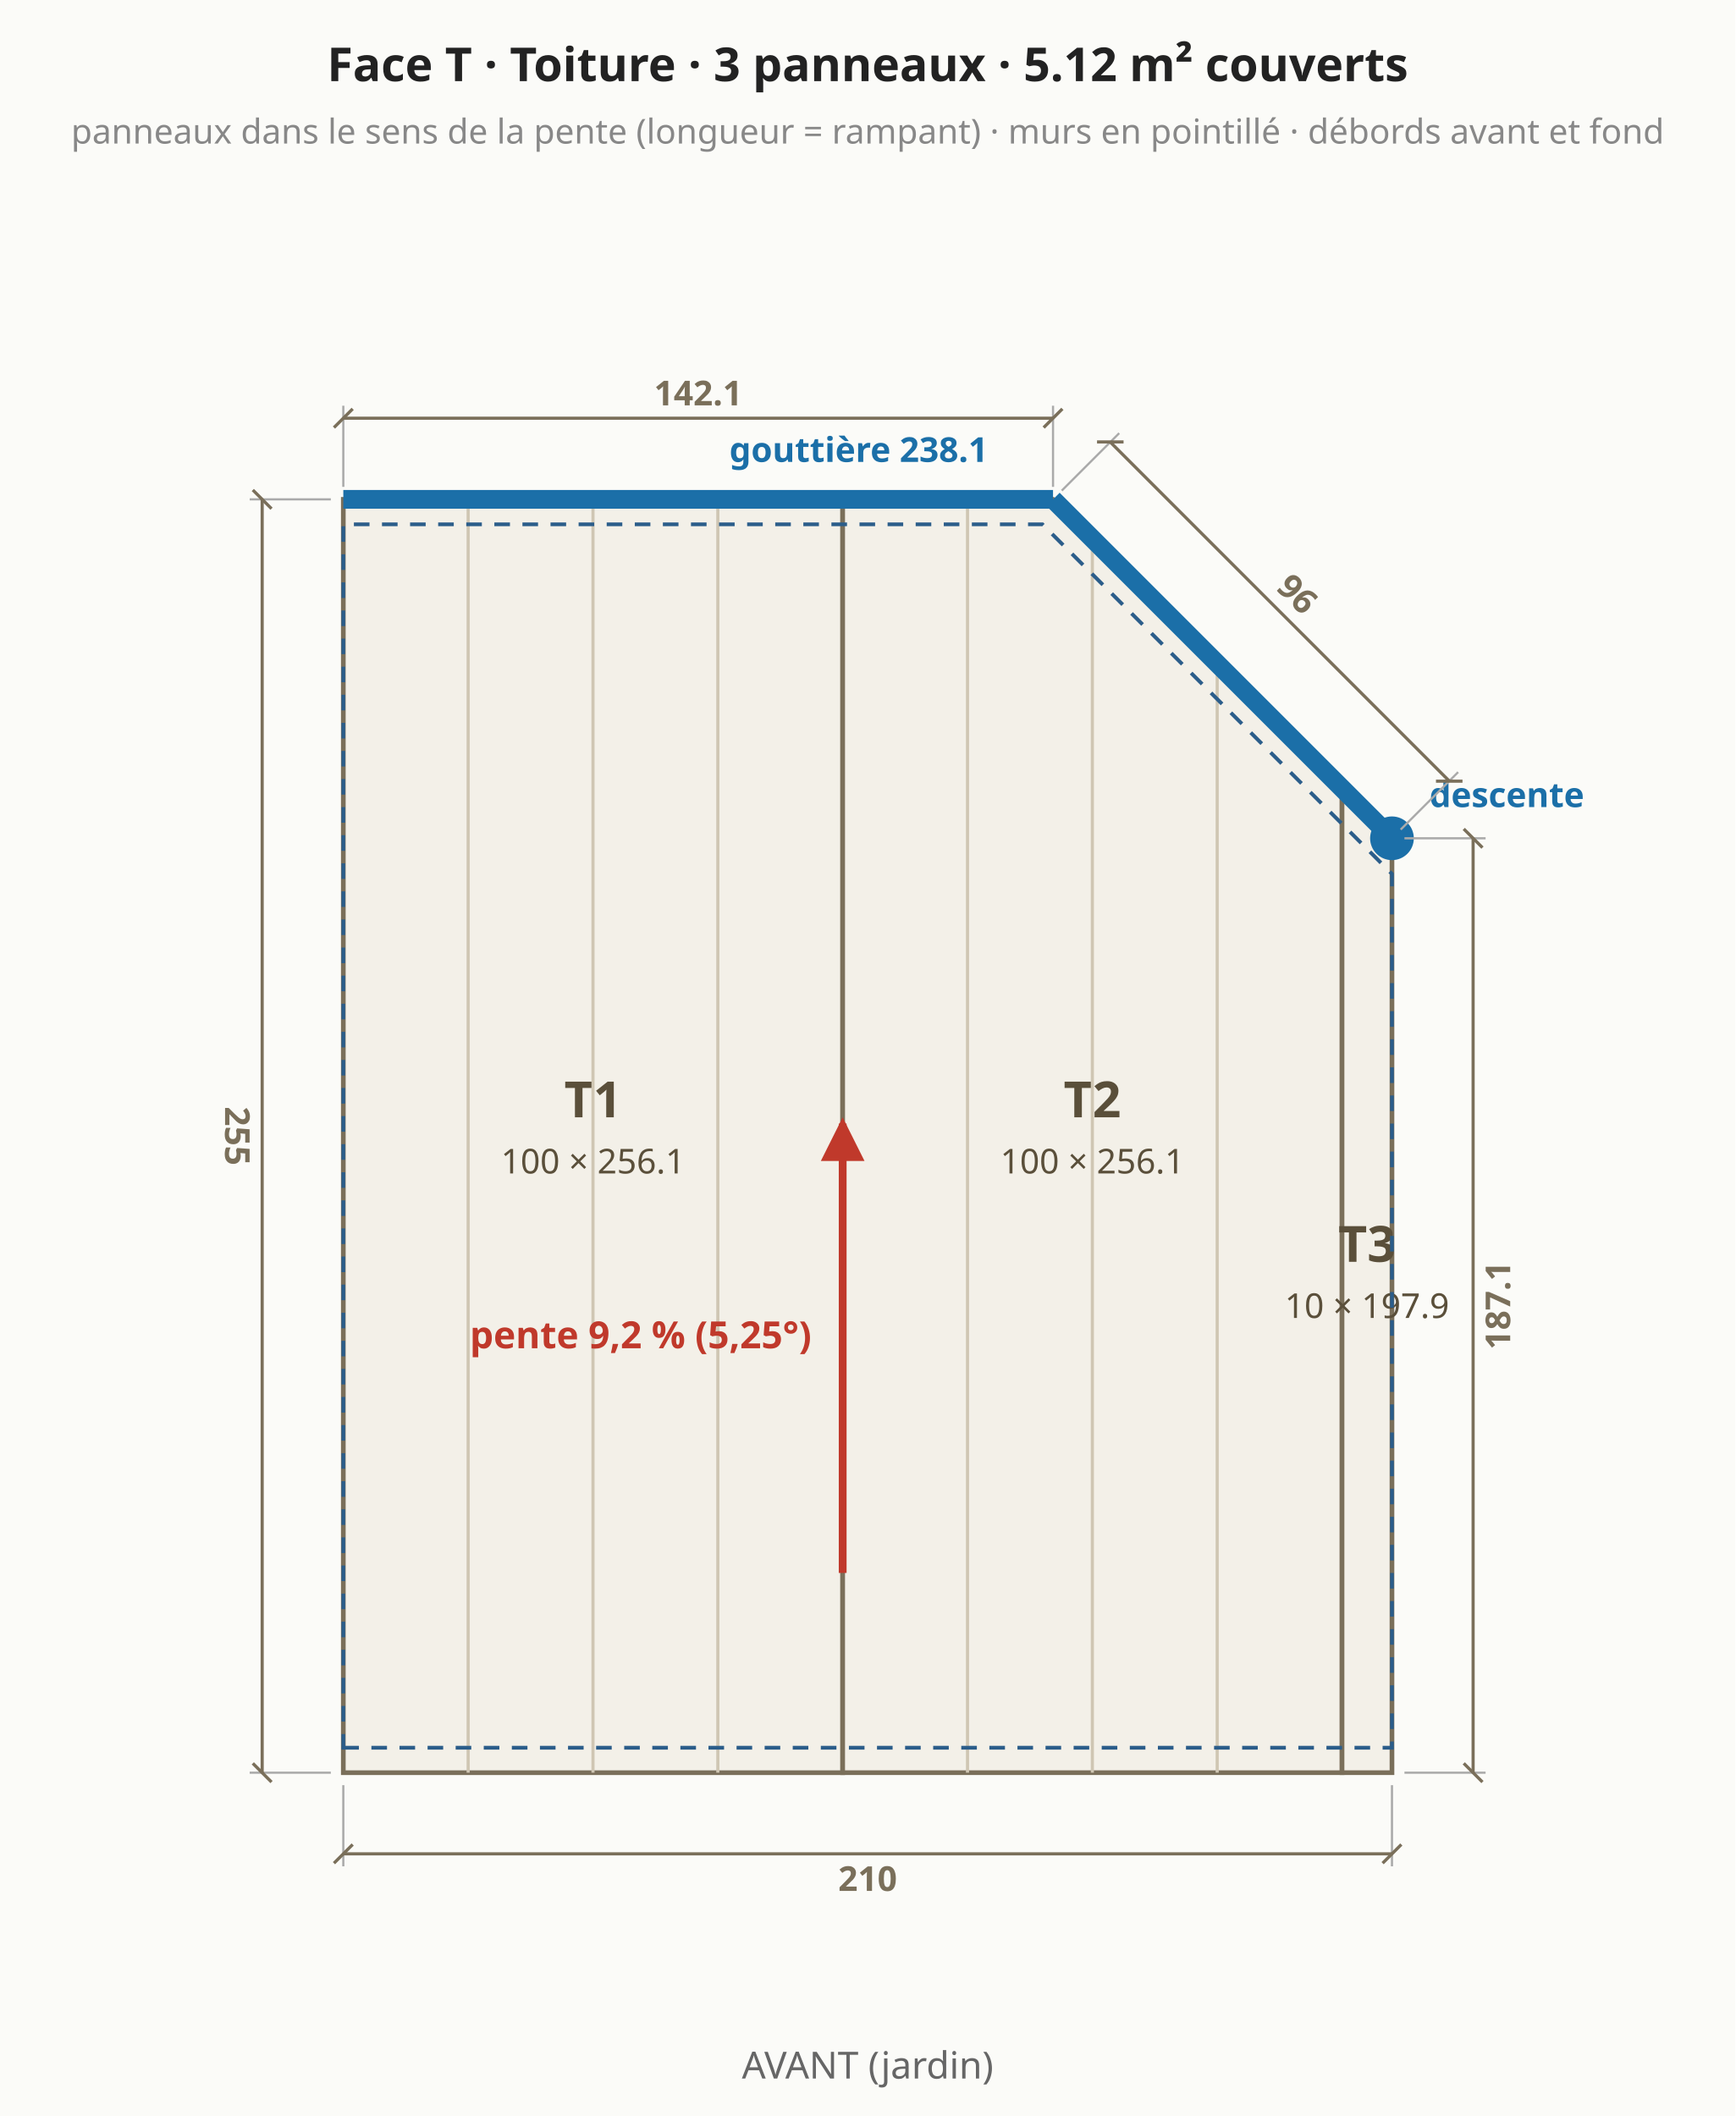
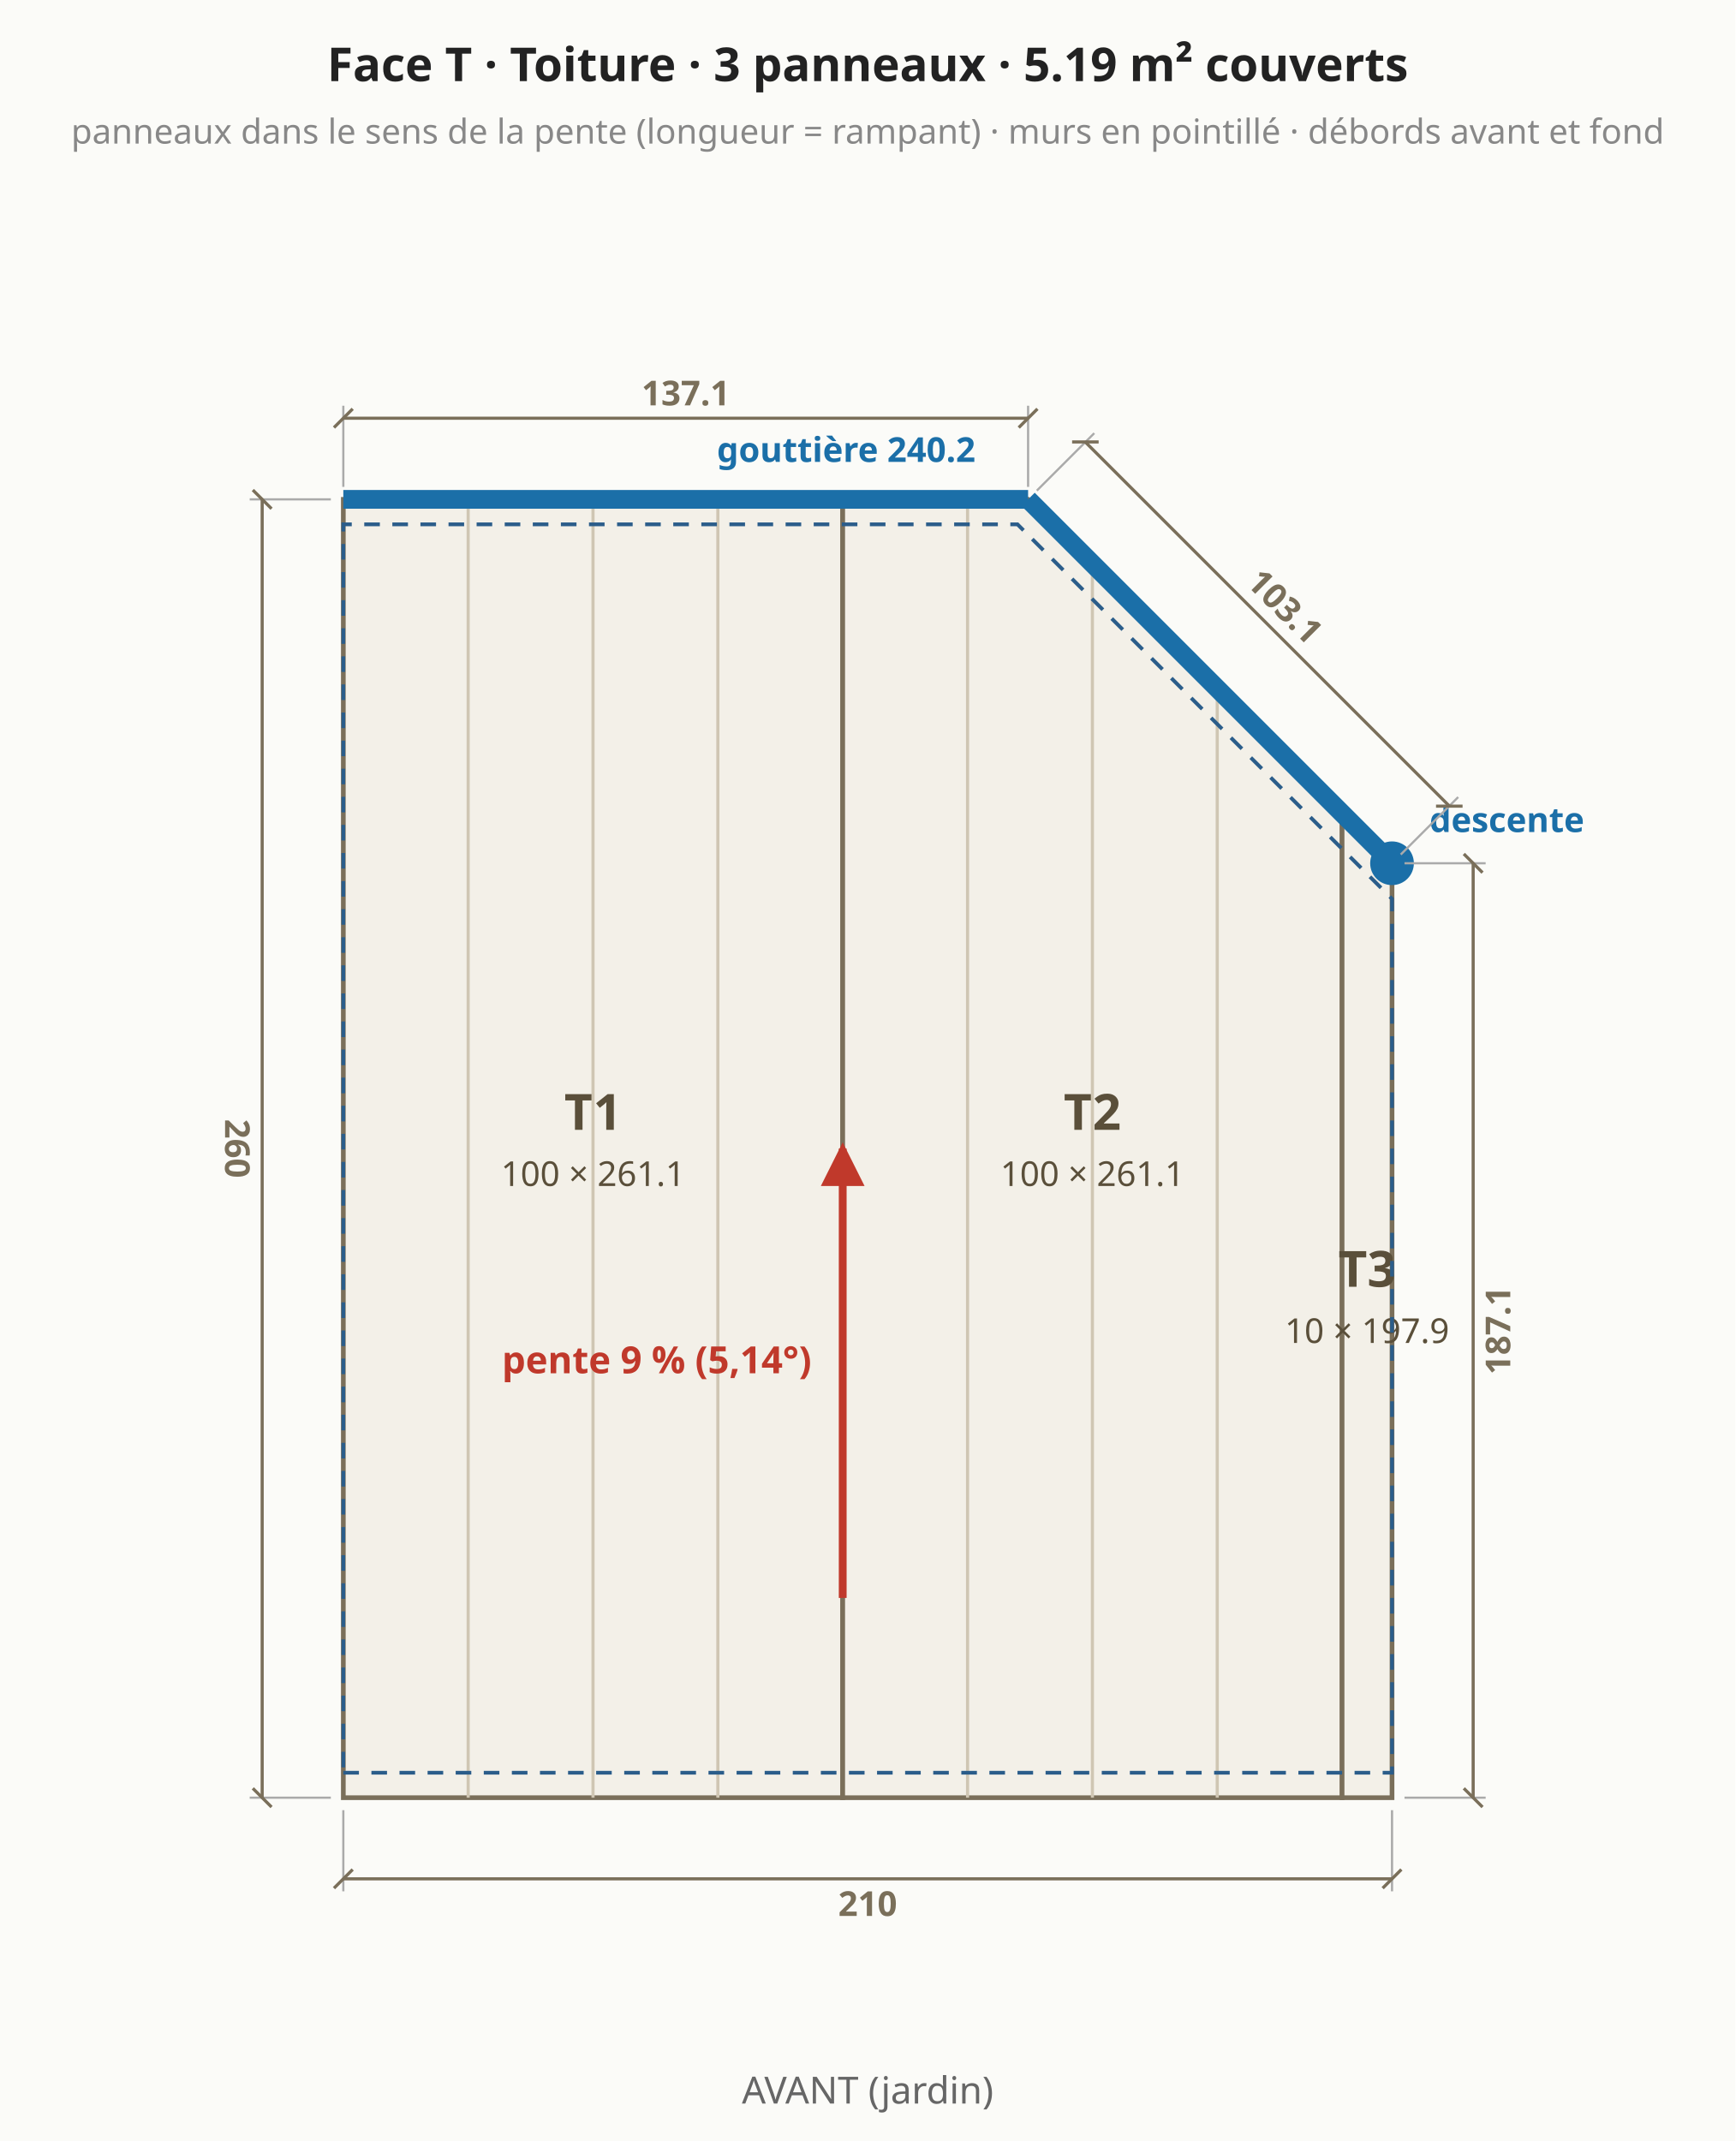
- <svg xmlns="http://www.w3.org/2000/svg" viewBox="0 0 556 678" font-family="system-ui,sans-serif" font-size="13">
-   <rect width="556" height="678" fill="#fbfbf8" />
-   <polygon points="110.0,568.0 270.0,568.0 270.0,160.0 110.0,160.0" fill="#f3f0e8" stroke="#7a6f5a" stroke-width="1.5" />
-   <text x="190.0" y="358.0" text-anchor="middle" fill="#5a4f3a" font-size="16" font-weight="bold">T1</text>
-   <text x="190.0" y="376.0" text-anchor="middle" fill="#5a4f3a" font-size="11" font-weight="normal">100 × 256.1</text>
-   <line x1="150.0" y1="568.0" x2="150.0" y2="160.0" stroke="#cfc6b3" stroke-width="1" />
-   <line x1="190.0" y1="568.0" x2="190.0" y2="160.0" stroke="#cfc6b3" stroke-width="1" />
-   <line x1="230.0" y1="568.0" x2="230.0" y2="160.0" stroke="#cfc6b3" stroke-width="1" />
-   <polygon points="270.0,568.0 430.0,568.0 430.0,252.6 337.4,160.0 270.0,160.0" fill="#f3f0e8" stroke="#7a6f5a" stroke-width="1.5" />
-   <text x="350.0" y="358.0" text-anchor="middle" fill="#5a4f3a" font-size="16" font-weight="bold">T2</text>
-   <text x="350.0" y="376.0" text-anchor="middle" fill="#5a4f3a" font-size="11" font-weight="normal">100 × 256.1</text>
-   <line x1="310.0" y1="568.0" x2="310.0" y2="160.0" stroke="#cfc6b3" stroke-width="1" />
-   <line x1="350.0" y1="568.0" x2="350.0" y2="171.8" stroke="#cfc6b3" stroke-width="1" />
-   <line x1="390.0" y1="568.0" x2="390.0" y2="211.8" stroke="#cfc6b3" stroke-width="1" />
-   <polygon points="430.0,568.0 446.0,568.0 446.0,268.6 430.0,252.6" fill="#f3f0e8" stroke="#7a6f5a" stroke-width="1.5" />
-   <text x="438.0" y="404.3" text-anchor="middle" fill="#5a4f3a" font-size="16" font-weight="bold">T3</text>
-   <text x="438.0" y="422.3" text-anchor="middle" fill="#5a4f3a" font-size="11" font-weight="normal">10 × 197.9</text>
-   <polygon points="110.0,560.0 446.0,560.0 446.0,280.0 334.0,168.0 110.0,168.0" fill="none" stroke="#2b5d8a" stroke-width="1.2" stroke-dasharray="5 4" />
-   <line x1="446.0" y1="268.6" x2="337.4" y2="160.0" stroke="#1b6fa8" stroke-width="6" />
-   <line x1="337.4" y1="160.0" x2="110.0" y2="160.0" stroke="#1b6fa8" stroke-width="6" />
-   <circle cx="446.0" cy="268.6" r="7" fill="#1b6fa8" />
-   <text x="458.0" y="258.6" text-anchor="start" fill="#1b6fa8" font-size="11" font-weight="bold">descente</text>
-   <text x="233.7" y="148.0" text-anchor="start" fill="#1b6fa8" font-size="11" font-weight="bold">gouttière 238.1</text>
-   <line x1="270.0" y1="504.0" x2="270.0" y2="360.0" stroke="#c0392b" stroke-width="2.5" />
-   <polygon points="270.0,358.0 263.0,372.0 277.0,372.0" fill="#c0392b" />
-   <text x="260.0" y="432.0" text-anchor="end" fill="#c0392b" font-size="12" font-weight="bold">pente 9,2 % (5,25°)</text>
-   <line x1="110.0" y1="572.0" x2="110.0" y2="598.0" stroke="#aaa" stroke-width="0.7" />
-   <line x1="446.0" y1="572.0" x2="446.0" y2="598.0" stroke="#aaa" stroke-width="0.7" />
-   <line x1="110.0" y1="594.0" x2="446.0" y2="594.0" stroke="#7a6f5a" stroke-width="1" />
-   <line x1="107.0" y1="597.0" x2="113.0" y2="591.0" stroke="#7a6f5a" stroke-width="1" />
-   <line x1="443.0" y1="597.0" x2="449.0" y2="591.0" stroke="#7a6f5a" stroke-width="1" />
-   <text x="278.0" y="602.0" text-anchor="middle" dominant-baseline="middle" fill="#7a6f5a" font-size="11" font-weight="bold" transform="rotate(0.0 278.0 602.0)">210</text>
-   <line x1="450.0" y1="568.0" x2="476.0" y2="568.0" stroke="#aaa" stroke-width="0.7" />
-   <line x1="450.0" y1="268.6" x2="476.0" y2="268.6" stroke="#aaa" stroke-width="0.7" />
-   <line x1="472.0" y1="568.0" x2="472.0" y2="268.6" stroke="#7a6f5a" stroke-width="1" />
-   <line x1="475.0" y1="571.0" x2="469.0" y2="565.0" stroke="#7a6f5a" stroke-width="1" />
-   <line x1="475.0" y1="271.6" x2="469.0" y2="265.6" stroke="#7a6f5a" stroke-width="1" />
-   <text x="480.0" y="418.3" text-anchor="middle" dominant-baseline="middle" fill="#7a6f5a" font-size="11" font-weight="bold" transform="rotate(-90.0 480.0 418.3)">187.1</text>
-   <line x1="448.8" y1="265.8" x2="467.2" y2="247.4" stroke="#aaa" stroke-width="0.7" />
-   <line x1="340.2" y1="157.2" x2="358.6" y2="138.8" stroke="#aaa" stroke-width="0.7" />
-   <line x1="464.4" y1="250.3" x2="355.7" y2="141.6" stroke="#7a6f5a" stroke-width="1" />
-   <line x1="468.6" y1="250.3" x2="460.1" y2="250.3" stroke="#7a6f5a" stroke-width="1" />
-   <line x1="360.0" y1="141.6" x2="351.5" y2="141.6" stroke="#7a6f5a" stroke-width="1" />
-   <text x="415.7" y="190.3" text-anchor="middle" dominant-baseline="middle" fill="#7a6f5a" font-size="11" font-weight="bold" transform="rotate(45.0 415.7 190.3)">96</text>
-   <line x1="337.4" y1="156.0" x2="337.4" y2="130.0" stroke="#aaa" stroke-width="0.7" />
+ <svg xmlns="http://www.w3.org/2000/svg" viewBox="0 0 556 686" font-family="system-ui,sans-serif" font-size="13">
+   <rect width="556" height="686" fill="#fbfbf8" />
+   <polygon points="110.0,576.0 270.0,576.0 270.0,160.0 110.0,160.0" fill="#f3f0e8" stroke="#7a6f5a" stroke-width="1.5" />
+   <text x="190.0" y="362.0" text-anchor="middle" fill="#5a4f3a" font-size="16" font-weight="bold">T1</text>
+   <text x="190.0" y="380.0" text-anchor="middle" fill="#5a4f3a" font-size="11" font-weight="normal">100 × 261.1</text>
+   <line x1="150.0" y1="576.0" x2="150.0" y2="160.0" stroke="#cfc6b3" stroke-width="1" />
+   <line x1="190.0" y1="576.0" x2="190.0" y2="160.0" stroke="#cfc6b3" stroke-width="1" />
+   <line x1="230.0" y1="576.0" x2="230.0" y2="160.0" stroke="#cfc6b3" stroke-width="1" />
+   <polygon points="270.0,576.0 430.0,576.0 430.0,260.6 329.4,160.0 270.0,160.0" fill="#f3f0e8" stroke="#7a6f5a" stroke-width="1.5" />
+   <text x="350.0" y="362.0" text-anchor="middle" fill="#5a4f3a" font-size="16" font-weight="bold">T2</text>
+   <text x="350.0" y="380.0" text-anchor="middle" fill="#5a4f3a" font-size="11" font-weight="normal">100 × 261.1</text>
+   <line x1="310.0" y1="576.0" x2="310.0" y2="160.0" stroke="#cfc6b3" stroke-width="1" />
+   <line x1="350.0" y1="576.0" x2="350.0" y2="179.8" stroke="#cfc6b3" stroke-width="1" />
+   <line x1="390.0" y1="576.0" x2="390.0" y2="219.8" stroke="#cfc6b3" stroke-width="1" />
+   <polygon points="430.0,576.0 446.0,576.0 446.0,276.6 430.0,260.6" fill="#f3f0e8" stroke="#7a6f5a" stroke-width="1.5" />
+   <text x="438.0" y="412.3" text-anchor="middle" fill="#5a4f3a" font-size="16" font-weight="bold">T3</text>
+   <text x="438.0" y="430.3" text-anchor="middle" fill="#5a4f3a" font-size="11" font-weight="normal">10 × 197.9</text>
+   <polygon points="110.0,568.0 446.0,568.0 446.0,288.0 326.0,168.0 110.0,168.0" fill="none" stroke="#2b5d8a" stroke-width="1.2" stroke-dasharray="5 4" />
+   <line x1="446.0" y1="276.6" x2="329.4" y2="160.0" stroke="#1b6fa8" stroke-width="6" />
+   <line x1="329.4" y1="160.0" x2="110.0" y2="160.0" stroke="#1b6fa8" stroke-width="6" />
+   <circle cx="446.0" cy="276.6" r="7" fill="#1b6fa8" />
+   <text x="458.0" y="266.6" text-anchor="start" fill="#1b6fa8" font-size="11" font-weight="bold">descente</text>
+   <text x="229.7" y="148.0" text-anchor="start" fill="#1b6fa8" font-size="11" font-weight="bold">gouttière 240.2</text>
+   <line x1="270.0" y1="512.0" x2="270.0" y2="368.0" stroke="#c0392b" stroke-width="2.5" />
+   <polygon points="270.0,366.0 263.0,380.0 277.0,380.0" fill="#c0392b" />
+   <text x="260.0" y="440.0" text-anchor="end" fill="#c0392b" font-size="12" font-weight="bold">pente 9 % (5,14°)</text>
+   <line x1="110.0" y1="580.0" x2="110.0" y2="606.0" stroke="#aaa" stroke-width="0.7" />
+   <line x1="446.0" y1="580.0" x2="446.0" y2="606.0" stroke="#aaa" stroke-width="0.7" />
+   <line x1="110.0" y1="602.0" x2="446.0" y2="602.0" stroke="#7a6f5a" stroke-width="1" />
+   <line x1="107.0" y1="605.0" x2="113.0" y2="599.0" stroke="#7a6f5a" stroke-width="1" />
+   <line x1="443.0" y1="605.0" x2="449.0" y2="599.0" stroke="#7a6f5a" stroke-width="1" />
+   <text x="278.0" y="610.0" text-anchor="middle" dominant-baseline="middle" fill="#7a6f5a" font-size="11" font-weight="bold" transform="rotate(0.0 278.0 610.0)">210</text>
+   <line x1="450.0" y1="576.0" x2="476.0" y2="576.0" stroke="#aaa" stroke-width="0.7" />
+   <line x1="450.0" y1="276.6" x2="476.0" y2="276.6" stroke="#aaa" stroke-width="0.7" />
+   <line x1="472.0" y1="576.0" x2="472.0" y2="276.6" stroke="#7a6f5a" stroke-width="1" />
+   <line x1="475.0" y1="579.0" x2="469.0" y2="573.0" stroke="#7a6f5a" stroke-width="1" />
+   <line x1="475.0" y1="279.6" x2="469.0" y2="273.6" stroke="#7a6f5a" stroke-width="1" />
+   <text x="480.0" y="426.3" text-anchor="middle" dominant-baseline="middle" fill="#7a6f5a" font-size="11" font-weight="bold" transform="rotate(-90.0 480.0 426.3)">187.1</text>
+   <line x1="448.8" y1="273.8" x2="467.2" y2="255.4" stroke="#aaa" stroke-width="0.7" />
+   <line x1="332.2" y1="157.2" x2="350.6" y2="138.8" stroke="#aaa" stroke-width="0.7" />
+   <line x1="464.4" y1="258.3" x2="347.7" y2="141.6" stroke="#7a6f5a" stroke-width="1" />
+   <line x1="468.6" y1="258.3" x2="460.1" y2="258.3" stroke="#7a6f5a" stroke-width="1" />
+   <line x1="352.0" y1="141.6" x2="343.5" y2="141.6" stroke="#7a6f5a" stroke-width="1" />
+   <text x="411.7" y="194.3" text-anchor="middle" dominant-baseline="middle" fill="#7a6f5a" font-size="11" font-weight="bold" transform="rotate(45.0 411.7 194.3)">103.1</text>
+   <line x1="329.4" y1="156.0" x2="329.4" y2="130.0" stroke="#aaa" stroke-width="0.7" />
  <line x1="110.0" y1="156.0" x2="110.0" y2="130.0" stroke="#aaa" stroke-width="0.7" />
-   <line x1="337.4" y1="134.0" x2="110.0" y2="134.0" stroke="#7a6f5a" stroke-width="1" />
-   <line x1="340.4" y1="131.0" x2="334.4" y2="137.0" stroke="#7a6f5a" stroke-width="1" />
+   <line x1="329.4" y1="134.0" x2="110.0" y2="134.0" stroke="#7a6f5a" stroke-width="1" />
+   <line x1="332.4" y1="131.0" x2="326.4" y2="137.0" stroke="#7a6f5a" stroke-width="1" />
  <line x1="113.0" y1="131.0" x2="107.0" y2="137.0" stroke="#7a6f5a" stroke-width="1" />
-   <text x="223.7" y="126.0" text-anchor="middle" dominant-baseline="middle" fill="#7a6f5a" font-size="11" font-weight="bold" transform="rotate(0.0 223.7 126.0)">142.1</text>
+   <text x="219.7" y="126.0" text-anchor="middle" dominant-baseline="middle" fill="#7a6f5a" font-size="11" font-weight="bold" transform="rotate(0.0 219.7 126.0)">137.1</text>
  <line x1="106.0" y1="160.0" x2="80.0" y2="160.0" stroke="#aaa" stroke-width="0.7" />
-   <line x1="106.0" y1="568.0" x2="80.0" y2="568.0" stroke="#aaa" stroke-width="0.7" />
-   <line x1="84.0" y1="160.0" x2="84.0" y2="568.0" stroke="#7a6f5a" stroke-width="1" />
+   <line x1="106.0" y1="576.0" x2="80.0" y2="576.0" stroke="#aaa" stroke-width="0.7" />
+   <line x1="84.0" y1="160.0" x2="84.0" y2="576.0" stroke="#7a6f5a" stroke-width="1" />
  <line x1="81.0" y1="157.0" x2="87.0" y2="163.0" stroke="#7a6f5a" stroke-width="1" />
-   <line x1="81.0" y1="565.0" x2="87.0" y2="571.0" stroke="#7a6f5a" stroke-width="1" />
-   <text x="76.0" y="364.0" text-anchor="middle" dominant-baseline="middle" fill="#7a6f5a" font-size="11" font-weight="bold" transform="rotate(90.0 76.0 364.0)">255</text>
-   <text x="278.0" y="26.0" text-anchor="middle" fill="#222" font-size="15" font-weight="bold">Face T · Toiture · 3 panneaux · 5.12 m² couverts</text>
+   <line x1="81.0" y1="573.0" x2="87.0" y2="579.0" stroke="#7a6f5a" stroke-width="1" />
+   <text x="76.0" y="368.0" text-anchor="middle" dominant-baseline="middle" fill="#7a6f5a" font-size="11" font-weight="bold" transform="rotate(90.0 76.0 368.0)">260</text>
+   <text x="278.0" y="26.0" text-anchor="middle" fill="#222" font-size="15" font-weight="bold">Face T · Toiture · 3 panneaux · 5.19 m² couverts</text>
  <text x="278.0" y="46.0" text-anchor="middle" fill="#888" font-size="11" font-weight="normal">panneaux dans le sens de la pente (longueur = rampant) · murs en pointillé · débords avant et fond</text>
-   <text x="278.0" y="666.0" text-anchor="middle" fill="#666" font-size="12" font-weight="normal">AVANT (jardin)</text>
+   <text x="278.0" y="674.0" text-anchor="middle" fill="#666" font-size="12" font-weight="normal">AVANT (jardin)</text>
</svg>
